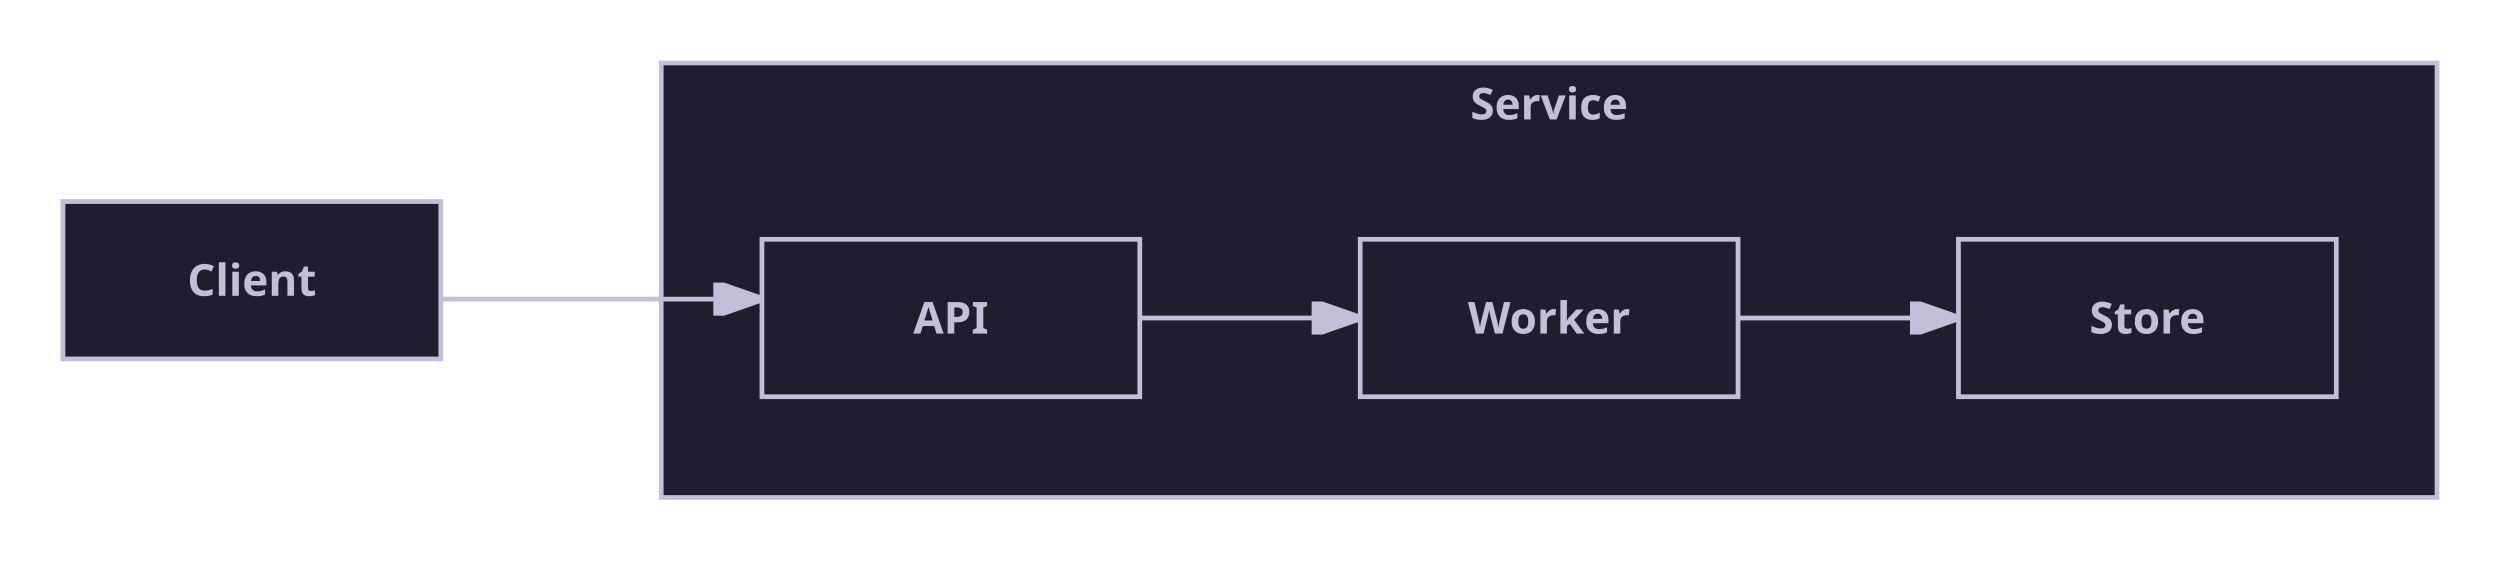
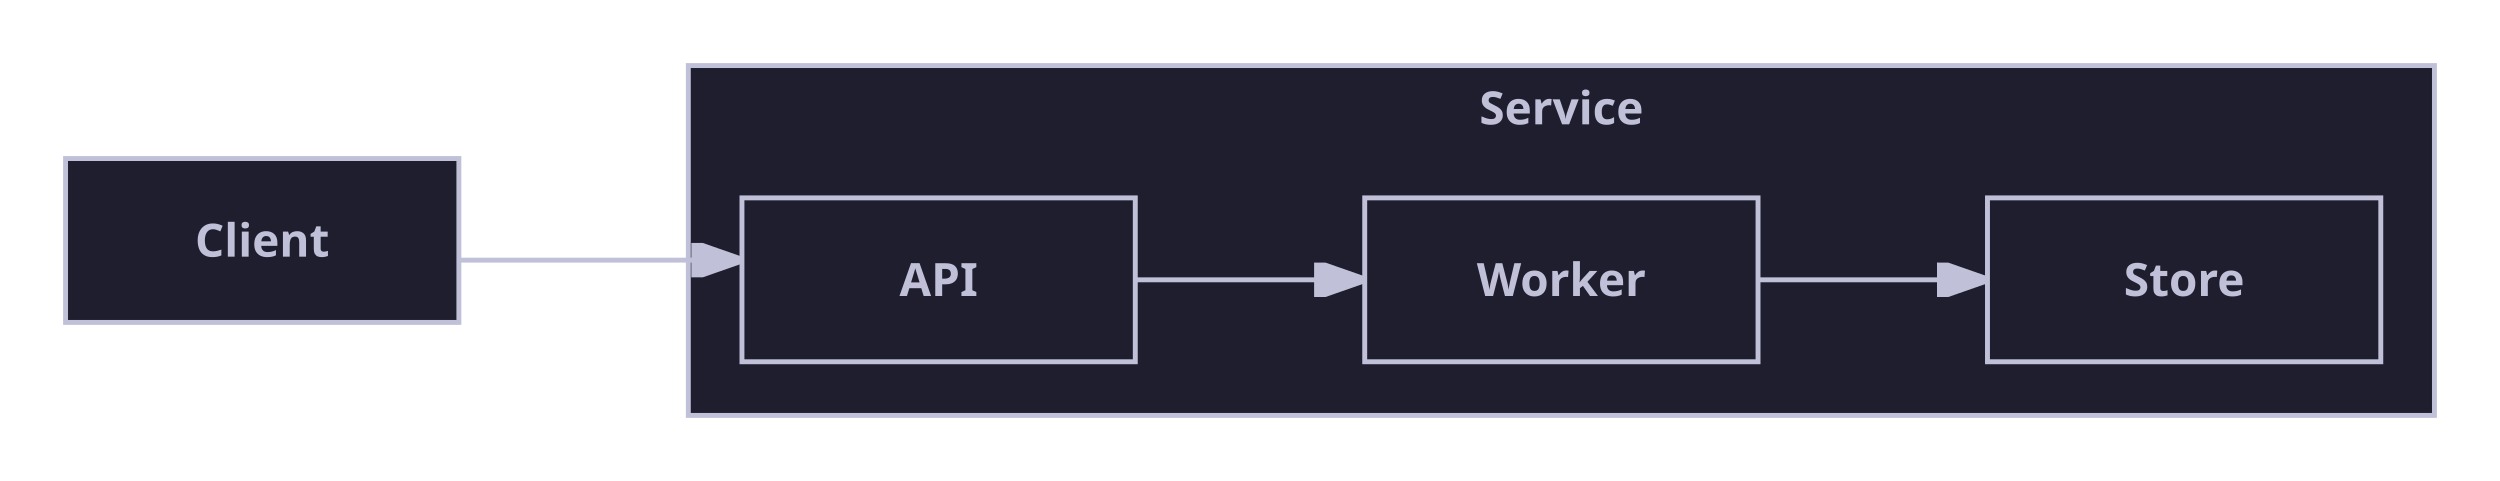
- <svg xmlns="http://www.w3.org/2000/svg" width="794.00" height="178.00" viewBox="0 0 794.00 178.00">
+ <svg xmlns="http://www.w3.org/2000/svg" width="762.74" height="146.74" viewBox="0 0 762.74 146.74">
  <defs>
    <marker id="line-end-open-chevron" markerWidth="10.248" markerHeight="7" refX="10.248" refY="3.5" orient="auto">
      <polyline points="0 0, 10 3.5, 0 7" fill="none" stroke="#C0C0D8" stroke-width="1.50" stroke-linejoin="bevel" />
    </marker>
    <marker id="line-end-hollow-triangle" markerWidth="10.248" markerHeight="7" refX="10.248" refY="3.5" orient="auto">
      <polygon points="0 0, 10 3.5, 0 7" fill="#1E1E2E" stroke="#C0C0D8" stroke-width="1.50" stroke-linejoin="bevel" />
    </marker>
    <marker id="line-end-filled-arrow" markerWidth="10.248" markerHeight="7" refX="10.248" refY="3.5" orient="auto">
      <polygon points="0 0, 10 3.5, 0 7" fill="#C0C0D8" stroke="#C0C0D8" stroke-width="1.50" stroke-linejoin="bevel" />
    </marker>
    <marker id="line-end-hollow-triangle-crossbar" markerWidth="14.748" markerHeight="7" refX="14.748" refY="3.5" orient="auto">
      <polygon points="4.5 0, 14.5 3.5, 4.5 7" fill="#1E1E2E" stroke="#C0C0D8" stroke-width="1.50" stroke-linejoin="bevel" />
      <line x1="1" y1="0" x2="1" y2="7" stroke="#C0C0D8" stroke-width="1.50" />
    </marker>
    <marker id="line-end-hollow-diamond" markerWidth="14" markerHeight="8" refX="13.416" refY="4" orient="auto">
      <polygon points="1 4, 7 0, 13 4, 7 8" fill="#1E1E2E" stroke="#C0C0D8" stroke-width="1.50" stroke-linejoin="bevel" />
    </marker>
    <marker id="line-end-filled-diamond" markerWidth="14" markerHeight="8" refX="13.416" refY="4" orient="auto">
      <polygon points="1 4, 7 0, 13 4, 7 8" fill="#C0C0D8" stroke="#C0C0D8" stroke-width="1.50" stroke-linejoin="bevel" />
    </marker>
    <marker id="line-end-circle" markerWidth="10" markerHeight="10" refX="9.75" refY="5" orient="auto">
      <circle cx="5" cy="5" r="4" fill="#1E1E2E" stroke="#C0C0D8" stroke-width="1.50" />
    </marker>
    <marker id="line-end-bar" markerWidth="4" markerHeight="12" refX="2.75" refY="6" orient="auto">
      <line x1="2" y1="0" x2="2" y2="12" stroke="#C0C0D8" stroke-width="1.50" />
    </marker>
    <filter id="label-bg" x="-0.05" y="-0.05" width="1.1" height="1.1">
      <feFlood flood-color="#1E1E2E" />
      <feComposite in="SourceGraphic" operator="over" />
    </filter>
  </defs>
-   <rect x="210.00" y="20.00" width="564.00" height="138.00" fill="#1E1E2E" stroke="#C0C0D8" stroke-width="1.50" />
-   <text x="492.00" y="33.00" font-family="Noto Sans, sans-serif" font-size="14.00" font-weight="bold" fill="#C0C0D8" text-anchor="middle" dominant-baseline="middle">Service</text>
-   <rect x="242.00" y="76.00" width="120.00" height="50.00" fill="#1E1E2E" stroke="#C0C0D8" stroke-width="1.50" />
-   <text x="302.00" y="101.00" font-family="Noto Sans, sans-serif" font-size="14.00" font-weight="bold" fill="#C0C0D8" text-anchor="middle" dominant-baseline="middle">API</text>
-   <rect x="432.00" y="76.00" width="120.00" height="50.00" fill="#1E1E2E" stroke="#C0C0D8" stroke-width="1.50" />
-   <text x="492.00" y="101.00" font-family="Noto Sans, sans-serif" font-size="14.00" font-weight="bold" fill="#C0C0D8" text-anchor="middle" dominant-baseline="middle">Worker</text>
-   <rect x="622.00" y="76.00" width="120.00" height="50.00" fill="#1E1E2E" stroke="#C0C0D8" stroke-width="1.50" />
-   <text x="682.00" y="101.00" font-family="Noto Sans, sans-serif" font-size="14.00" font-weight="bold" fill="#C0C0D8" text-anchor="middle" dominant-baseline="middle">Store</text>
-   <path d="M 362.00 101.00 L 432.00 101.00" fill="none" stroke="#C0C0D8" stroke-width="1.50" marker-end="url(#line-end-filled-arrow)" />
-   <path d="M 552.00 101.00 L 622.00 101.00" fill="none" stroke="#C0C0D8" stroke-width="1.50" marker-end="url(#line-end-filled-arrow)" />
-   <rect x="20.00" y="64.00" width="120.00" height="50.00" fill="#1E1E2E" stroke="#C0C0D8" stroke-width="1.50" />
-   <text x="80.00" y="89.00" font-family="Noto Sans, sans-serif" font-size="14.00" font-weight="bold" fill="#C0C0D8" text-anchor="middle" dominant-baseline="middle">Client</text>
-   <path d="M 140.00 95.00 L 242.00 95.00" fill="none" stroke="#C0C0D8" stroke-width="1.50" marker-end="url(#line-end-filled-arrow)" />
+   <rect x="210.00" y="20.00" width="532.74" height="106.74" fill="#1E1E2E" stroke="#C0C0D8" stroke-width="1.50" />
+   <text x="476.37" y="33.00" font-family="Noto Sans, sans-serif" font-size="14.00" font-weight="bold" fill="#C0C0D8" text-anchor="middle" dominant-baseline="middle">Service</text>
+   <rect x="226.37" y="60.37" width="120.00" height="50.00" fill="#1E1E2E" stroke="#C0C0D8" stroke-width="1.50" />
+   <text x="286.37" y="85.37" font-family="Noto Sans, sans-serif" font-size="14.00" font-weight="bold" fill="#C0C0D8" text-anchor="middle" dominant-baseline="middle">API</text>
+   <rect x="416.37" y="60.37" width="120.00" height="50.00" fill="#1E1E2E" stroke="#C0C0D8" stroke-width="1.50" />
+   <text x="476.37" y="85.37" font-family="Noto Sans, sans-serif" font-size="14.00" font-weight="bold" fill="#C0C0D8" text-anchor="middle" dominant-baseline="middle">Worker</text>
+   <rect x="606.37" y="60.37" width="120.00" height="50.00" fill="#1E1E2E" stroke="#C0C0D8" stroke-width="1.50" />
+   <text x="666.37" y="85.37" font-family="Noto Sans, sans-serif" font-size="14.00" font-weight="bold" fill="#C0C0D8" text-anchor="middle" dominant-baseline="middle">Store</text>
+   <path d="M 346.37 85.37 L 416.37 85.37" fill="none" stroke="#C0C0D8" stroke-width="1.50" marker-end="url(#line-end-filled-arrow)" />
+   <path d="M 536.37 85.37 L 606.37 85.37" fill="none" stroke="#C0C0D8" stroke-width="1.50" marker-end="url(#line-end-filled-arrow)" />
+   <rect x="20.00" y="48.37" width="120.00" height="50.00" fill="#1E1E2E" stroke="#C0C0D8" stroke-width="1.50" />
+   <text x="80.00" y="73.37" font-family="Noto Sans, sans-serif" font-size="14.00" font-weight="bold" fill="#C0C0D8" text-anchor="middle" dominant-baseline="middle">Client</text>
+   <path d="M 140.00 79.37 L 226.37 79.37" fill="none" stroke="#C0C0D8" stroke-width="1.50" marker-end="url(#line-end-filled-arrow)" />
</svg>
